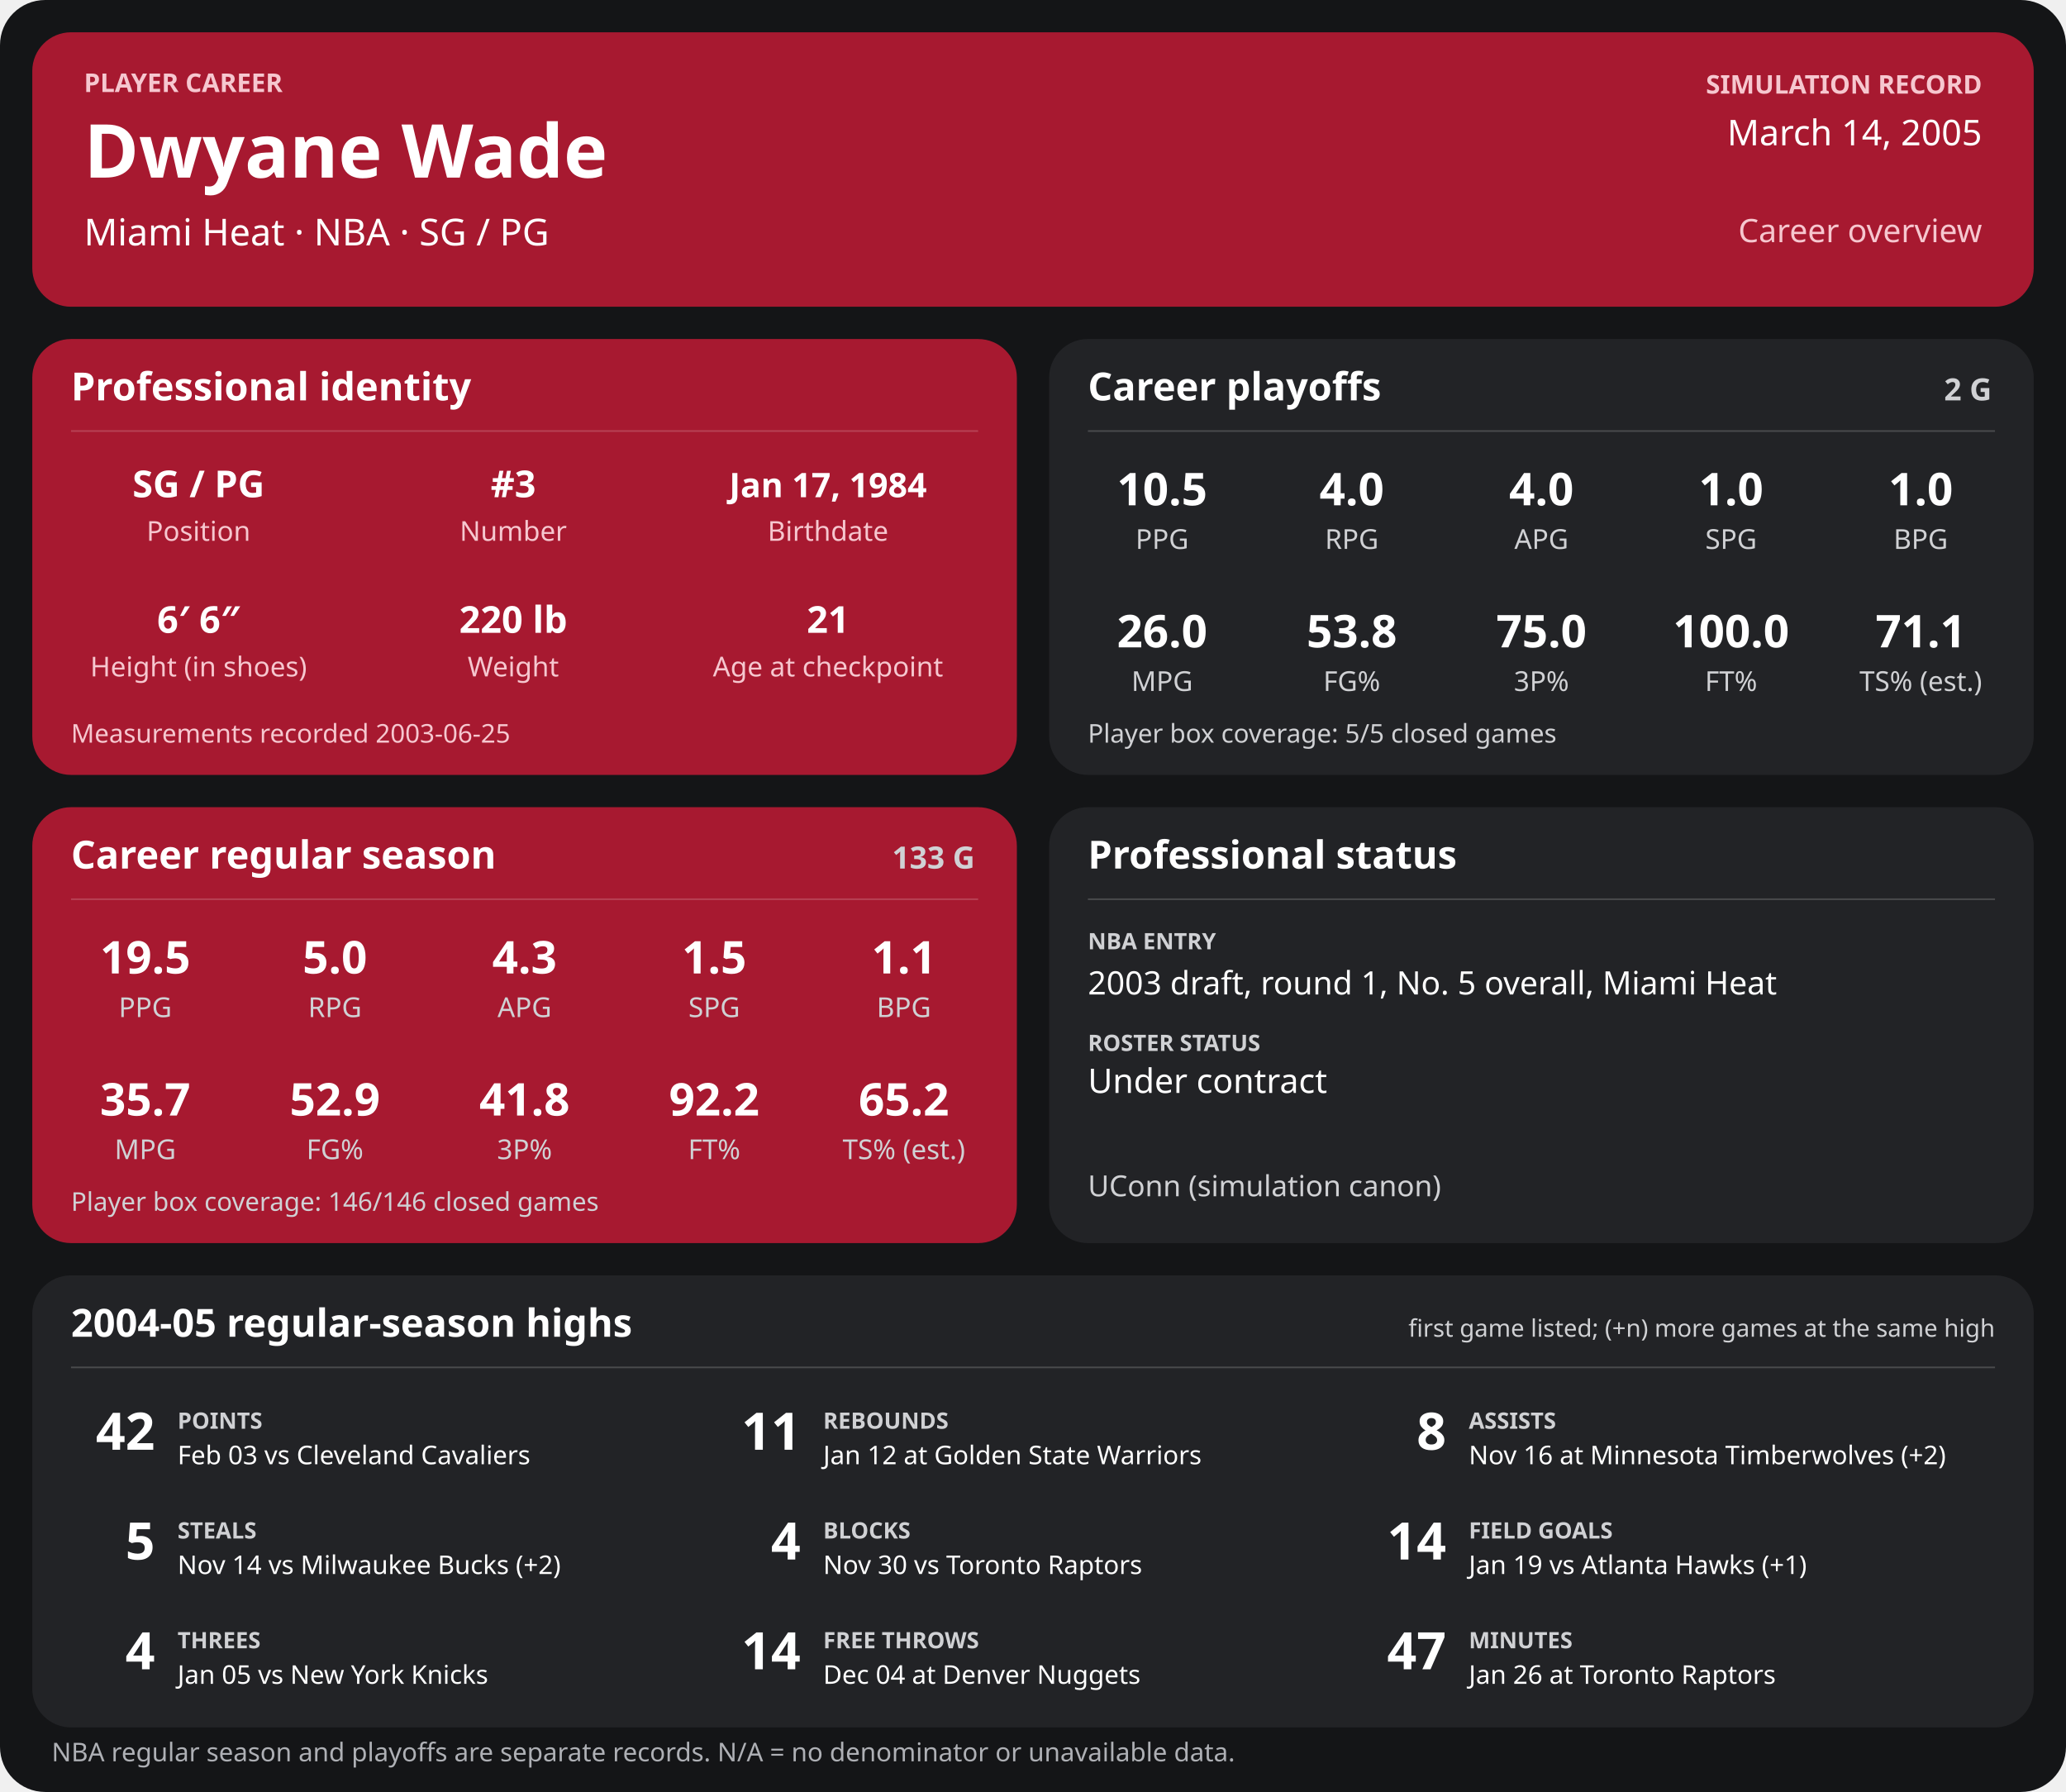
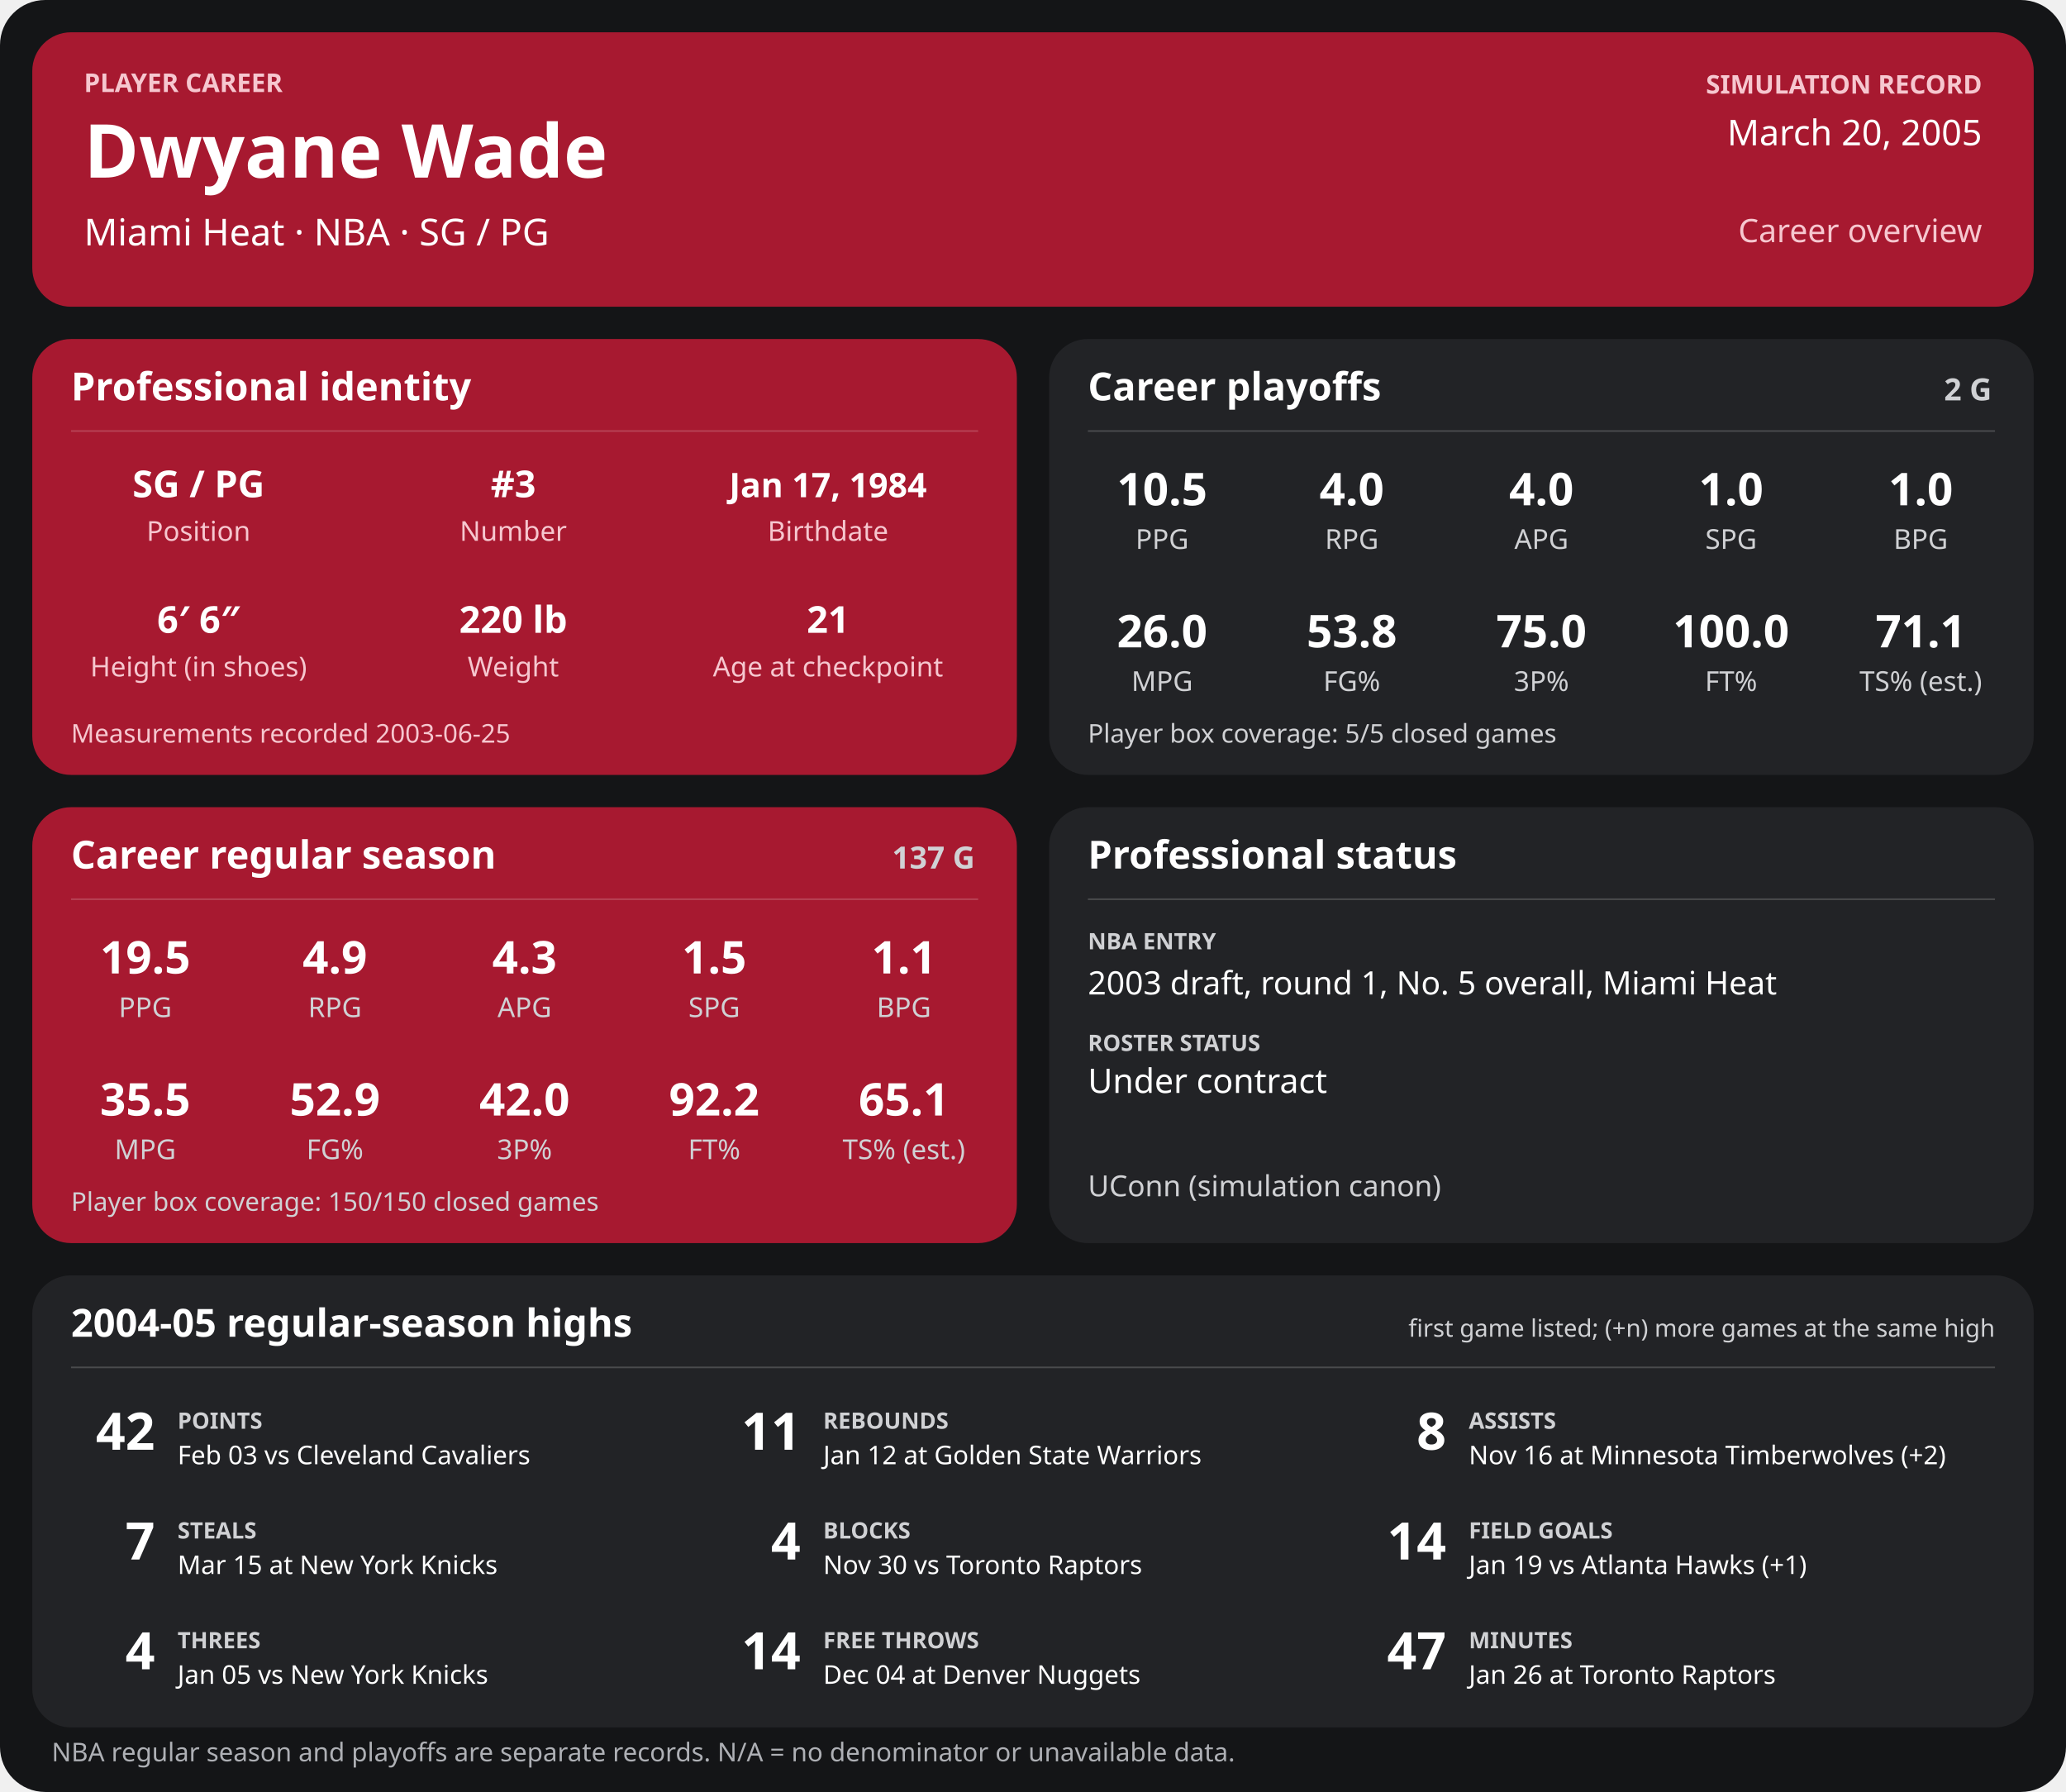
<svg xmlns="http://www.w3.org/2000/svg" width="1280" height="1110" viewBox="0 0 1280 1110" role="img" aria-labelledby="title desc">
  <rect width="1280" height="1110" rx="28" fill="#141517" />
  <g>
    <rect x="20" y="20" width="1240" height="170" rx="24" fill="#a71930" />
    <text x="52" y="57" font-family="sans-serif" fill="#f6c7cf" font-size="16" font-weight="700" text-anchor="start">PLAYER CAREER</text>
    <text x="52" y="110" font-family="sans-serif" fill="#ffffff" font-size="46" font-weight="700" text-anchor="start">Dwyane Wade</text>
    <text x="52" y="152" font-family="sans-serif" fill="#ffffff" font-size="23" font-weight="400" text-anchor="start">Miami Heat  ·  NBA  ·  SG / PG</text>
    <text x="1228" y="58" font-family="sans-serif" fill="#f6c7cf" font-size="16" font-weight="700" text-anchor="end">SIMULATION RECORD</text>
-     <text x="1228" y="90" font-family="sans-serif" fill="#ffffff" font-size="22" font-weight="500" text-anchor="end">March 14, 2005</text>
+     <text x="1228" y="90" font-family="sans-serif" fill="#ffffff" font-size="22" font-weight="500" text-anchor="end">March 20, 2005</text>
    <text x="1228" y="150" font-family="sans-serif" fill="#f6c7cf" font-size="20" font-weight="500" text-anchor="end">Career overview</text>
    <rect x="20" y="210" width="610" height="270" rx="24" fill="#a71930" />
    <text x="44" y="248" font-family="sans-serif" fill="#ffffff" font-size="24" font-weight="700" text-anchor="start">Professional identity</text>
    <line x1="44" y1="267" x2="606" y2="267" stroke="#ffffff" stroke-opacity="0.18" />
    <text x="123" y="308" font-family="sans-serif" fill="#ffffff" font-size="23" font-weight="600" text-anchor="middle">SG / PG</text>
    <text x="123" y="335" font-family="sans-serif" fill="#f6c7cf" font-size="17" font-weight="400" text-anchor="middle">Position</text>
    <text x="318" y="308" font-family="sans-serif" fill="#ffffff" font-size="23" font-weight="600" text-anchor="middle">#3</text>
    <text x="318" y="335" font-family="sans-serif" fill="#f6c7cf" font-size="17" font-weight="400" text-anchor="middle">Number</text>
    <text x="513" y="308" font-family="sans-serif" fill="#ffffff" font-size="21" font-weight="600" text-anchor="middle">Jan 17, 1984</text>
    <text x="513" y="335" font-family="sans-serif" fill="#f6c7cf" font-size="17" font-weight="400" text-anchor="middle">Birthdate</text>
    <text x="123" y="392" font-family="sans-serif" fill="#ffffff" font-size="23" font-weight="600" text-anchor="middle">6′ 6″</text>
    <text x="123" y="419" font-family="sans-serif" fill="#f6c7cf" font-size="17" font-weight="400" text-anchor="middle">Height (in shoes)</text>
    <text x="318" y="392" font-family="sans-serif" fill="#ffffff" font-size="23" font-weight="600" text-anchor="middle">220 lb</text>
    <text x="318" y="419" font-family="sans-serif" fill="#f6c7cf" font-size="17" font-weight="400" text-anchor="middle">Weight</text>
    <text x="513" y="392" font-family="sans-serif" fill="#ffffff" font-size="23" font-weight="600" text-anchor="middle">21</text>
    <text x="513" y="419" font-family="sans-serif" fill="#f6c7cf" font-size="17" font-weight="400" text-anchor="middle">Age at checkpoint</text>
    <text x="44" y="460" font-family="sans-serif" fill="#f6c7cf" font-size="16" font-weight="400" text-anchor="start">Measurements recorded 2003-06-25</text>
    <rect x="650" y="210" width="610" height="270" rx="24" fill="#222326" />
    <text x="674" y="248" font-family="sans-serif" fill="#ffffff" font-size="24" font-weight="700" text-anchor="start">Career playoffs</text>
    <text x="1234" y="248" font-family="sans-serif" fill="#d0d1d4" font-size="19" font-weight="700" text-anchor="end">2 G</text>
    <line x1="674" y1="267" x2="1236" y2="267" stroke="#ffffff" stroke-opacity="0.18" />
    <text x="720.0" y="313" font-family="sans-serif" fill="#ffffff" font-size="28" font-weight="600" text-anchor="middle">10.5</text>
    <text x="720.0" y="340" font-family="sans-serif" fill="#d0d1d4" font-size="17" font-weight="400" text-anchor="middle">PPG</text>
    <text x="837.5" y="313" font-family="sans-serif" fill="#ffffff" font-size="28" font-weight="600" text-anchor="middle">4.0</text>
    <text x="837.5" y="340" font-family="sans-serif" fill="#d0d1d4" font-size="17" font-weight="400" text-anchor="middle">RPG</text>
    <text x="955.0" y="313" font-family="sans-serif" fill="#ffffff" font-size="28" font-weight="600" text-anchor="middle">4.0</text>
    <text x="955.0" y="340" font-family="sans-serif" fill="#d0d1d4" font-size="17" font-weight="400" text-anchor="middle">APG</text>
    <text x="1072.5" y="313" font-family="sans-serif" fill="#ffffff" font-size="28" font-weight="600" text-anchor="middle">1.0</text>
    <text x="1072.5" y="340" font-family="sans-serif" fill="#d0d1d4" font-size="17" font-weight="400" text-anchor="middle">SPG</text>
    <text x="1190.0" y="313" font-family="sans-serif" fill="#ffffff" font-size="28" font-weight="600" text-anchor="middle">1.0</text>
    <text x="1190.0" y="340" font-family="sans-serif" fill="#d0d1d4" font-size="17" font-weight="400" text-anchor="middle">BPG</text>
    <text x="720.0" y="401" font-family="sans-serif" fill="#ffffff" font-size="28" font-weight="600" text-anchor="middle">26.0</text>
    <text x="720.0" y="428" font-family="sans-serif" fill="#d0d1d4" font-size="17" font-weight="400" text-anchor="middle">MPG</text>
    <text x="837.5" y="401" font-family="sans-serif" fill="#ffffff" font-size="28" font-weight="600" text-anchor="middle">53.8</text>
    <text x="837.5" y="428" font-family="sans-serif" fill="#d0d1d4" font-size="17" font-weight="400" text-anchor="middle">FG%</text>
    <text x="955.0" y="401" font-family="sans-serif" fill="#ffffff" font-size="28" font-weight="600" text-anchor="middle">75.0</text>
    <text x="955.0" y="428" font-family="sans-serif" fill="#d0d1d4" font-size="17" font-weight="400" text-anchor="middle">3P%</text>
    <text x="1072.5" y="401" font-family="sans-serif" fill="#ffffff" font-size="28" font-weight="600" text-anchor="middle">100.0</text>
    <text x="1072.5" y="428" font-family="sans-serif" fill="#d0d1d4" font-size="17" font-weight="400" text-anchor="middle">FT%</text>
    <text x="1190.0" y="401" font-family="sans-serif" fill="#ffffff" font-size="28" font-weight="600" text-anchor="middle">71.1</text>
    <text x="1190.0" y="428" font-family="sans-serif" fill="#d0d1d4" font-size="17" font-weight="400" text-anchor="middle">TS% (est.)</text>
    <text x="674" y="460" font-family="sans-serif" fill="#d0d1d4" font-size="16" font-weight="400" text-anchor="start">Player box coverage: 5/5 closed games</text>
    <rect x="20" y="500" width="610" height="270" rx="24" fill="#a71930" />
    <text x="44" y="538" font-family="sans-serif" fill="#ffffff" font-size="24" font-weight="700" text-anchor="start">Career regular season</text>
-     <text x="604" y="538" font-family="sans-serif" fill="#d0d1d4" font-size="19" font-weight="700" text-anchor="end">133 G</text>
+     <text x="604" y="538" font-family="sans-serif" fill="#d0d1d4" font-size="19" font-weight="700" text-anchor="end">137 G</text>
    <line x1="44" y1="557" x2="606" y2="557" stroke="#ffffff" stroke-opacity="0.18" />
    <text x="90.0" y="603" font-family="sans-serif" fill="#ffffff" font-size="28" font-weight="600" text-anchor="middle">19.5</text>
    <text x="90.0" y="630" font-family="sans-serif" fill="#d0d1d4" font-size="17" font-weight="400" text-anchor="middle">PPG</text>
-     <text x="207.5" y="603" font-family="sans-serif" fill="#ffffff" font-size="28" font-weight="600" text-anchor="middle">5.0</text>
+     <text x="207.5" y="603" font-family="sans-serif" fill="#ffffff" font-size="28" font-weight="600" text-anchor="middle">4.9</text>
    <text x="207.5" y="630" font-family="sans-serif" fill="#d0d1d4" font-size="17" font-weight="400" text-anchor="middle">RPG</text>
    <text x="325.0" y="603" font-family="sans-serif" fill="#ffffff" font-size="28" font-weight="600" text-anchor="middle">4.3</text>
    <text x="325.0" y="630" font-family="sans-serif" fill="#d0d1d4" font-size="17" font-weight="400" text-anchor="middle">APG</text>
    <text x="442.5" y="603" font-family="sans-serif" fill="#ffffff" font-size="28" font-weight="600" text-anchor="middle">1.5</text>
    <text x="442.5" y="630" font-family="sans-serif" fill="#d0d1d4" font-size="17" font-weight="400" text-anchor="middle">SPG</text>
    <text x="560.0" y="603" font-family="sans-serif" fill="#ffffff" font-size="28" font-weight="600" text-anchor="middle">1.1</text>
    <text x="560.0" y="630" font-family="sans-serif" fill="#d0d1d4" font-size="17" font-weight="400" text-anchor="middle">BPG</text>
-     <text x="90.0" y="691" font-family="sans-serif" fill="#ffffff" font-size="28" font-weight="600" text-anchor="middle">35.7</text>
+     <text x="90.0" y="691" font-family="sans-serif" fill="#ffffff" font-size="28" font-weight="600" text-anchor="middle">35.5</text>
    <text x="90.0" y="718" font-family="sans-serif" fill="#d0d1d4" font-size="17" font-weight="400" text-anchor="middle">MPG</text>
    <text x="207.5" y="691" font-family="sans-serif" fill="#ffffff" font-size="28" font-weight="600" text-anchor="middle">52.9</text>
    <text x="207.5" y="718" font-family="sans-serif" fill="#d0d1d4" font-size="17" font-weight="400" text-anchor="middle">FG%</text>
-     <text x="325.0" y="691" font-family="sans-serif" fill="#ffffff" font-size="28" font-weight="600" text-anchor="middle">41.8</text>
+     <text x="325.0" y="691" font-family="sans-serif" fill="#ffffff" font-size="28" font-weight="600" text-anchor="middle">42.0</text>
    <text x="325.0" y="718" font-family="sans-serif" fill="#d0d1d4" font-size="17" font-weight="400" text-anchor="middle">3P%</text>
    <text x="442.5" y="691" font-family="sans-serif" fill="#ffffff" font-size="28" font-weight="600" text-anchor="middle">92.2</text>
    <text x="442.5" y="718" font-family="sans-serif" fill="#d0d1d4" font-size="17" font-weight="400" text-anchor="middle">FT%</text>
-     <text x="560.0" y="691" font-family="sans-serif" fill="#ffffff" font-size="28" font-weight="600" text-anchor="middle">65.2</text>
+     <text x="560.0" y="691" font-family="sans-serif" fill="#ffffff" font-size="28" font-weight="600" text-anchor="middle">65.1</text>
    <text x="560.0" y="718" font-family="sans-serif" fill="#d0d1d4" font-size="17" font-weight="400" text-anchor="middle">TS% (est.)</text>
-     <text x="44" y="750" font-family="sans-serif" fill="#d0d1d4" font-size="16" font-weight="400" text-anchor="start">Player box coverage: 146/146 closed games</text>
+     <text x="44" y="750" font-family="sans-serif" fill="#d0d1d4" font-size="16" font-weight="400" text-anchor="start">Player box coverage: 150/150 closed games</text>
    <rect x="650" y="500" width="610" height="270" rx="24" fill="#222326" />
    <text x="674" y="538" font-family="sans-serif" fill="#ffffff" font-size="24" font-weight="700" text-anchor="start">Professional status</text>
    <line x1="674" y1="557" x2="1236" y2="557" stroke="#ffffff" stroke-opacity="0.18" />
    <text x="674" y="588" font-family="sans-serif" fill="#d0d1d4" font-size="14" font-weight="700" text-anchor="start">NBA ENTRY</text>
    <text x="674" y="616" font-family="sans-serif" fill="#ffffff" font-size="20" font-weight="500" text-anchor="start">2003 draft, round 1, No. 5 overall, Miami Heat</text>
    <text x="674" y="651" font-family="sans-serif" fill="#d0d1d4" font-size="14" font-weight="700" text-anchor="start">ROSTER STATUS</text>
    <text x="674" y="677" font-family="sans-serif" fill="#ffffff" font-size="21" font-weight="500" text-anchor="start">Under contract</text>
    <text x="674" y="741" font-family="sans-serif" fill="#d0d1d4" font-size="18" font-weight="400" text-anchor="start">UConn (simulation canon)</text>
    <rect x="20" y="790" width="1240" height="280" rx="24" fill="#222326" />
    <text x="44" y="828" font-family="sans-serif" fill="#ffffff" font-size="24" font-weight="700" text-anchor="start">2004-05 regular-season highs</text>
    <text x="1236" y="828" font-family="sans-serif" fill="#d0d1d4" font-size="15" font-weight="400" text-anchor="end">first game listed; (+n) more games at the same high</text>
    <line x1="44" y1="847" x2="1236" y2="847" stroke="#ffffff" stroke-opacity="0.18" />
    <text x="96" y="898" font-family="sans-serif" fill="#ffffff" font-size="32" font-weight="700" text-anchor="end">42</text>
    <text x="110" y="885" font-family="sans-serif" fill="#d0d1d4" font-size="14" font-weight="700" text-anchor="start">POINTS</text>
    <text x="110" y="907" font-family="sans-serif" fill="#ffffff" font-size="16" font-weight="400" text-anchor="start">Feb 03 vs Cleveland Cavaliers</text>
    <text x="496" y="898" font-family="sans-serif" fill="#ffffff" font-size="32" font-weight="700" text-anchor="end">11</text>
    <text x="510" y="885" font-family="sans-serif" fill="#d0d1d4" font-size="14" font-weight="700" text-anchor="start">REBOUNDS</text>
    <text x="510" y="907" font-family="sans-serif" fill="#ffffff" font-size="16" font-weight="400" text-anchor="start">Jan 12 at Golden State Warriors</text>
    <text x="896" y="898" font-family="sans-serif" fill="#ffffff" font-size="32" font-weight="700" text-anchor="end">8</text>
    <text x="910" y="885" font-family="sans-serif" fill="#d0d1d4" font-size="14" font-weight="700" text-anchor="start">ASSISTS</text>
    <text x="910" y="907" font-family="sans-serif" fill="#ffffff" font-size="16" font-weight="400" text-anchor="start">Nov 16 at Minnesota Timberwolves (+2)</text>
-     <text x="96" y="966" font-family="sans-serif" fill="#ffffff" font-size="32" font-weight="700" text-anchor="end">5</text>
+     <text x="96" y="966" font-family="sans-serif" fill="#ffffff" font-size="32" font-weight="700" text-anchor="end">7</text>
    <text x="110" y="953" font-family="sans-serif" fill="#d0d1d4" font-size="14" font-weight="700" text-anchor="start">STEALS</text>
-     <text x="110" y="975" font-family="sans-serif" fill="#ffffff" font-size="16" font-weight="400" text-anchor="start">Nov 14 vs Milwaukee Bucks (+2)</text>
+     <text x="110" y="975" font-family="sans-serif" fill="#ffffff" font-size="16" font-weight="400" text-anchor="start">Mar 15 at New York Knicks</text>
    <text x="496" y="966" font-family="sans-serif" fill="#ffffff" font-size="32" font-weight="700" text-anchor="end">4</text>
    <text x="510" y="953" font-family="sans-serif" fill="#d0d1d4" font-size="14" font-weight="700" text-anchor="start">BLOCKS</text>
    <text x="510" y="975" font-family="sans-serif" fill="#ffffff" font-size="16" font-weight="400" text-anchor="start">Nov 30 vs Toronto Raptors</text>
    <text x="896" y="966" font-family="sans-serif" fill="#ffffff" font-size="32" font-weight="700" text-anchor="end">14</text>
    <text x="910" y="953" font-family="sans-serif" fill="#d0d1d4" font-size="14" font-weight="700" text-anchor="start">FIELD GOALS</text>
    <text x="910" y="975" font-family="sans-serif" fill="#ffffff" font-size="16" font-weight="400" text-anchor="start">Jan 19 vs Atlanta Hawks (+1)</text>
    <text x="96" y="1034" font-family="sans-serif" fill="#ffffff" font-size="32" font-weight="700" text-anchor="end">4</text>
    <text x="110" y="1021" font-family="sans-serif" fill="#d0d1d4" font-size="14" font-weight="700" text-anchor="start">THREES</text>
    <text x="110" y="1043" font-family="sans-serif" fill="#ffffff" font-size="16" font-weight="400" text-anchor="start">Jan 05 vs New York Knicks</text>
    <text x="496" y="1034" font-family="sans-serif" fill="#ffffff" font-size="32" font-weight="700" text-anchor="end">14</text>
    <text x="510" y="1021" font-family="sans-serif" fill="#d0d1d4" font-size="14" font-weight="700" text-anchor="start">FREE THROWS</text>
    <text x="510" y="1043" font-family="sans-serif" fill="#ffffff" font-size="16" font-weight="400" text-anchor="start">Dec 04 at Denver Nuggets</text>
    <text x="896" y="1034" font-family="sans-serif" fill="#ffffff" font-size="32" font-weight="700" text-anchor="end">47</text>
    <text x="910" y="1021" font-family="sans-serif" fill="#d0d1d4" font-size="14" font-weight="700" text-anchor="start">MINUTES</text>
    <text x="910" y="1043" font-family="sans-serif" fill="#ffffff" font-size="16" font-weight="400" text-anchor="start">Jan 26 at Toronto Raptors</text>
    <text x="32" y="1091" font-family="sans-serif" fill="#aeb0b5" font-size="16" font-weight="400" text-anchor="start">NBA regular season and playoffs are separate records. N/A = no denominator or unavailable data.</text>
  </g>
</svg>
